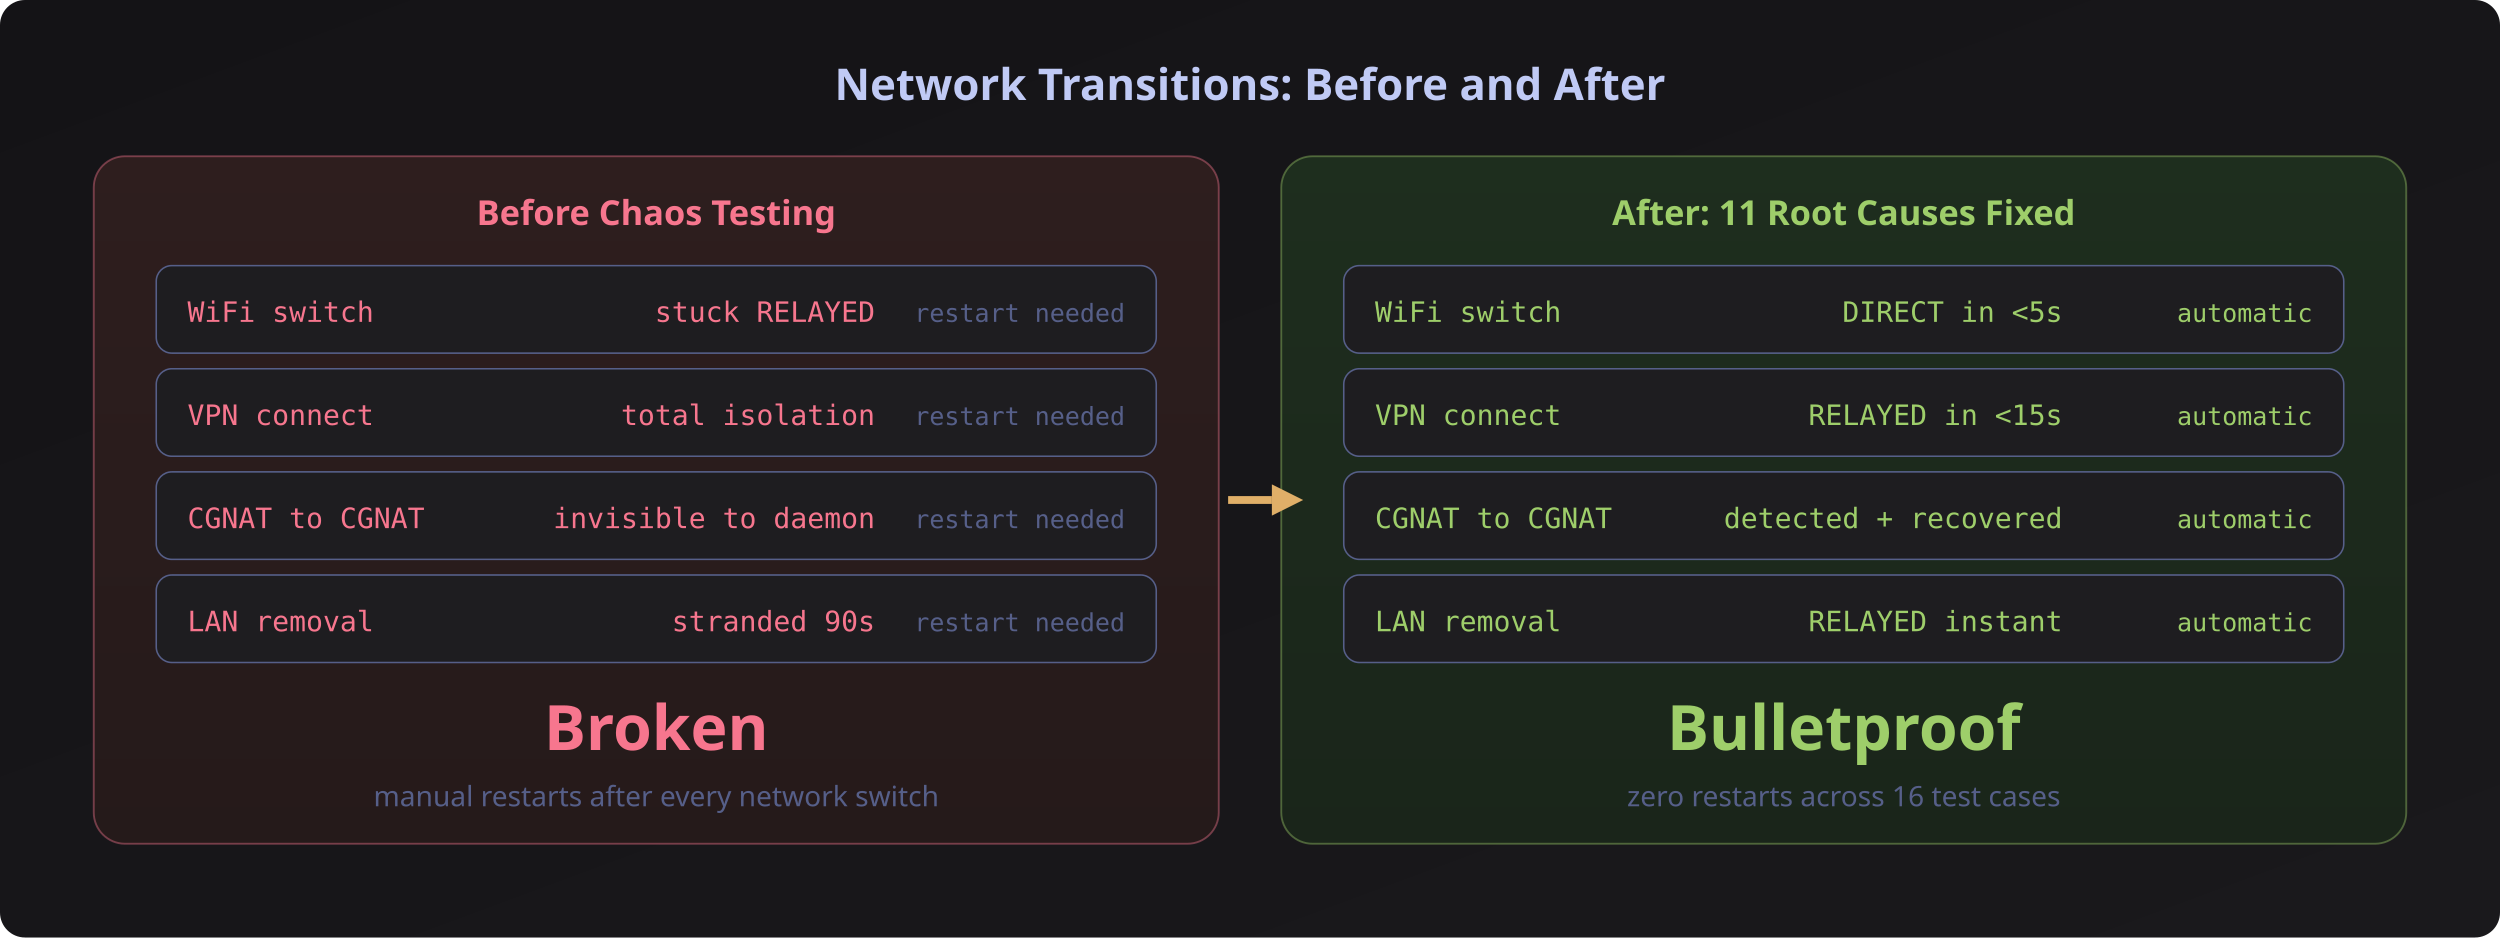
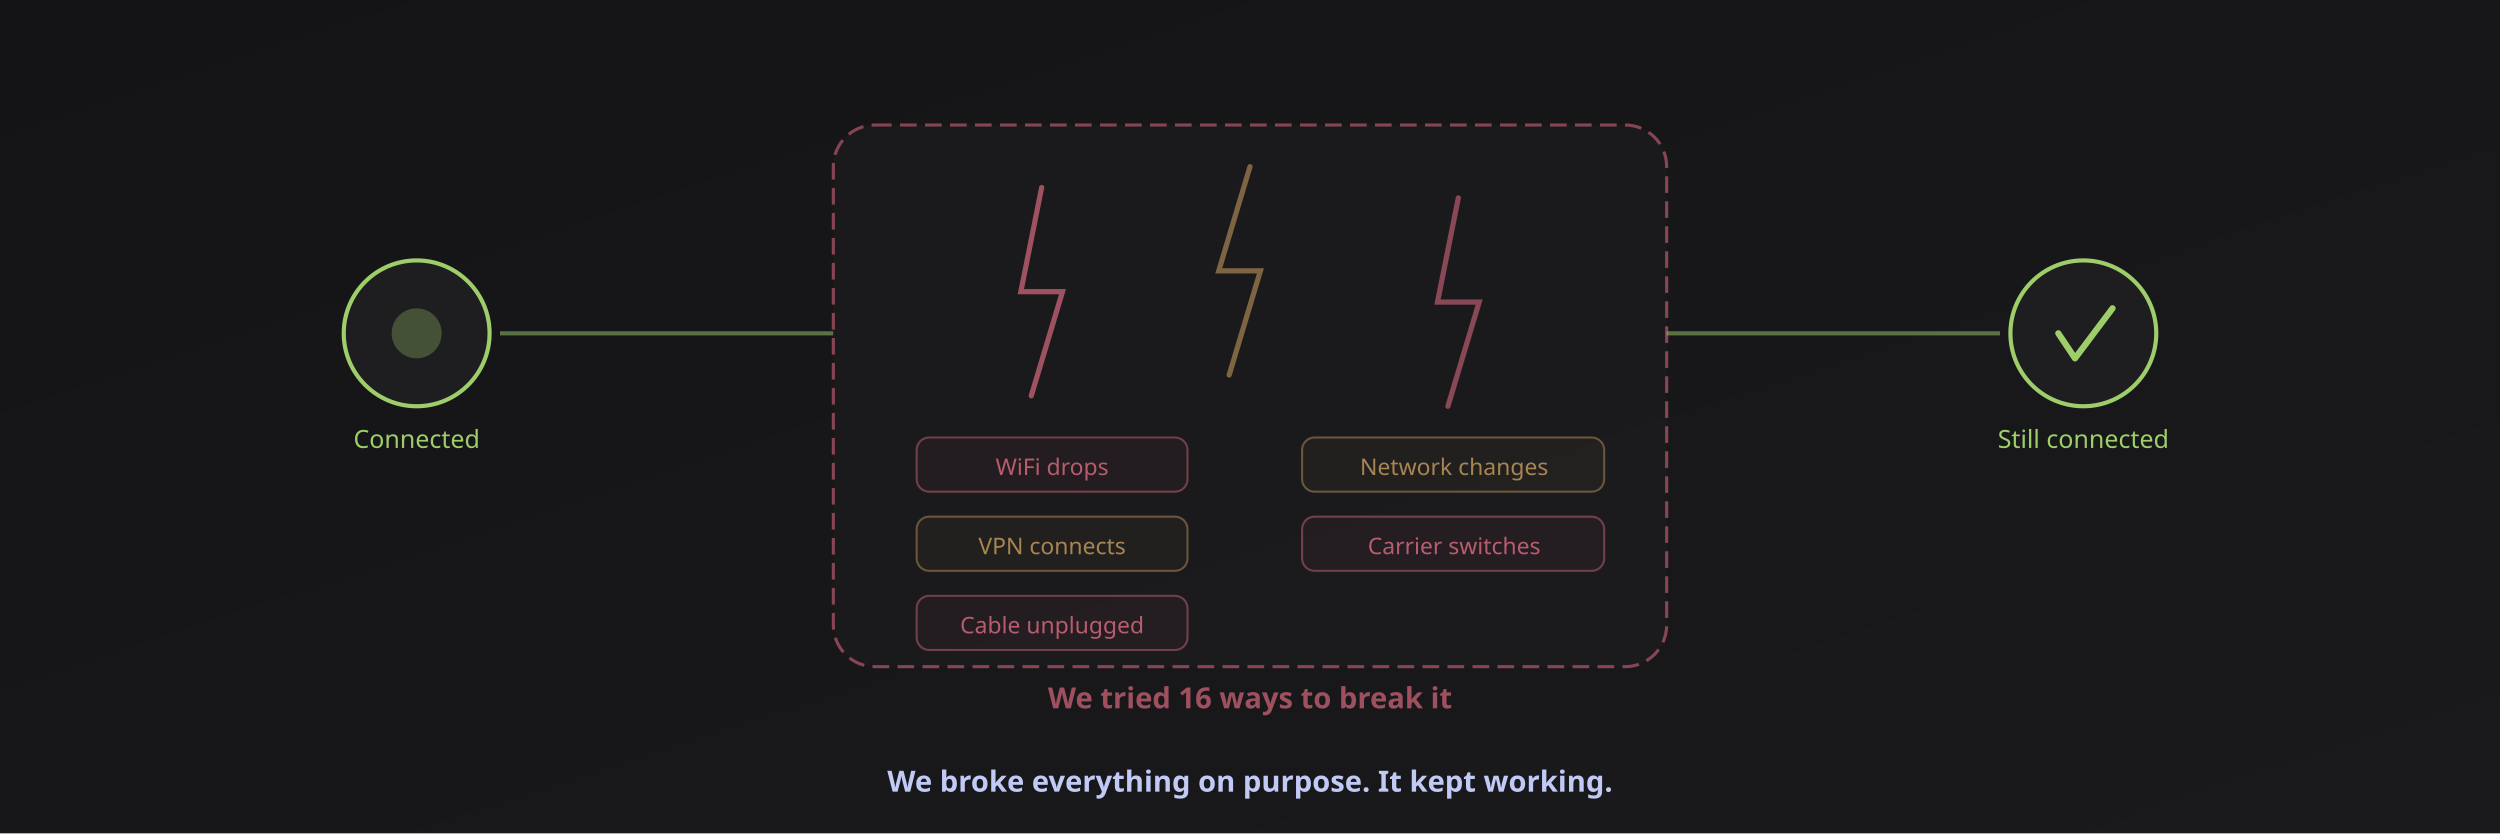
- <svg xmlns="http://www.w3.org/2000/svg" viewBox="0 0 800 300" width="800" height="300">
+ <svg xmlns="http://www.w3.org/2000/svg" viewBox="0 0 1200 400" width="1200" height="400">
  <defs>
-     <linearGradient id="bg" x1="0%" y1="0%" x2="100%" y2="100%">
+     <linearGradient id="bgCH" x1="0%" y1="0%" x2="100%" y2="100%">
      <stop offset="0%" style="stop-color:#141316" />
      <stop offset="100%" style="stop-color:#1a191c" />
    </linearGradient>
-     <linearGradient id="nodeFill" x1="0%" y1="0%" x2="0%" y2="100%">
-       <stop offset="0%" style="stop-color:#2c2a2e" />
-       <stop offset="100%" style="stop-color:#1e1d20" />
-     </linearGradient>
-     <linearGradient id="goodFill" x1="0%" y1="0%" x2="0%" y2="100%">
-       <stop offset="0%" style="stop-color:#1e2e1e" />
-       <stop offset="100%" style="stop-color:#1a251a" />
-     </linearGradient>
-     <linearGradient id="badFill" x1="0%" y1="0%" x2="0%" y2="100%">
-       <stop offset="0%" style="stop-color:#2e1e1e" />
-       <stop offset="100%" style="stop-color:#251a1a" />
-     </linearGradient>
  </defs>
-   <rect width="800" height="300" fill="url(#bg)" rx="8" />
-   <text x="400" y="32" text-anchor="middle" font-family="system-ui, sans-serif" font-size="14" font-weight="700" fill="#c0caf5">Network Transitions: Before and After</text>
-   <rect x="30" y="50" width="360" height="220" rx="10" fill="url(#badFill)" stroke="#f7768e" stroke-width="0.6" stroke-opacity="0.4" />
-   <text x="210" y="72" text-anchor="middle" font-family="system-ui, sans-serif" font-size="11" font-weight="600" fill="#f7768e">Before Chaos Testing</text>
-   <rect x="50" y="85" width="320" height="28" rx="5" fill="#1e1d20" stroke="#565f89" stroke-width="0.5" />
-   <text x="60" y="103" font-family="SF Mono, monospace" font-size="9" fill="#f7768e">WiFi switch</text>
-   <text x="280" y="103" font-family="SF Mono, monospace" font-size="9" fill="#f7768e" text-anchor="end">stuck RELAYED</text>
-   <text x="360" y="103" font-family="SF Mono, monospace" font-size="8" fill="#565f89" text-anchor="end">restart needed</text>
-   <rect x="50" y="118" width="320" height="28" rx="5" fill="#1e1d20" stroke="#565f89" stroke-width="0.5" />
-   <text x="60" y="136" font-family="SF Mono, monospace" font-size="9" fill="#f7768e">VPN connect</text>
-   <text x="280" y="136" font-family="SF Mono, monospace" font-size="9" fill="#f7768e" text-anchor="end">total isolation</text>
-   <text x="360" y="136" font-family="SF Mono, monospace" font-size="8" fill="#565f89" text-anchor="end">restart needed</text>
-   <rect x="50" y="151" width="320" height="28" rx="5" fill="#1e1d20" stroke="#565f89" stroke-width="0.5" />
-   <text x="60" y="169" font-family="SF Mono, monospace" font-size="9" fill="#f7768e">CGNAT to CGNAT</text>
-   <text x="280" y="169" font-family="SF Mono, monospace" font-size="9" fill="#f7768e" text-anchor="end">invisible to daemon</text>
-   <text x="360" y="169" font-family="SF Mono, monospace" font-size="8" fill="#565f89" text-anchor="end">restart needed</text>
-   <rect x="50" y="184" width="320" height="28" rx="5" fill="#1e1d20" stroke="#565f89" stroke-width="0.5" />
-   <text x="60" y="202" font-family="SF Mono, monospace" font-size="9" fill="#f7768e">LAN removal</text>
-   <text x="280" y="202" font-family="SF Mono, monospace" font-size="9" fill="#f7768e" text-anchor="end">stranded 90s</text>
-   <text x="360" y="202" font-family="SF Mono, monospace" font-size="8" fill="#565f89" text-anchor="end">restart needed</text>
-   <text x="210" y="240" text-anchor="middle" font-family="system-ui, sans-serif" font-size="20" font-weight="700" fill="#f7768e">Broken</text>
-   <text x="210" y="258" text-anchor="middle" font-family="system-ui, sans-serif" font-size="9" fill="#565f89">manual restarts after every network switch</text>
-   <rect x="410" y="50" width="360" height="220" rx="10" fill="url(#goodFill)" stroke="#9ece6a" stroke-width="0.6" stroke-opacity="0.4" />
-   <text x="590" y="72" text-anchor="middle" font-family="system-ui, sans-serif" font-size="11" font-weight="600" fill="#9ece6a">After: 11 Root Causes Fixed</text>
-   <rect x="430" y="85" width="320" height="28" rx="5" fill="#1e1d20" stroke="#565f89" stroke-width="0.5" />
-   <text x="440" y="103" font-family="SF Mono, monospace" font-size="9" fill="#9ece6a">WiFi switch</text>
-   <text x="660" y="103" font-family="SF Mono, monospace" font-size="9" fill="#9ece6a" text-anchor="end">DIRECT in &lt;5s</text>
-   <text x="740" y="103" font-family="SF Mono, monospace" font-size="8" fill="#9ece6a" text-anchor="end">automatic</text>
-   <rect x="430" y="118" width="320" height="28" rx="5" fill="#1e1d20" stroke="#565f89" stroke-width="0.5" />
-   <text x="440" y="136" font-family="SF Mono, monospace" font-size="9" fill="#9ece6a">VPN connect</text>
-   <text x="660" y="136" font-family="SF Mono, monospace" font-size="9" fill="#9ece6a" text-anchor="end">RELAYED in &lt;15s</text>
-   <text x="740" y="136" font-family="SF Mono, monospace" font-size="8" fill="#9ece6a" text-anchor="end">automatic</text>
-   <rect x="430" y="151" width="320" height="28" rx="5" fill="#1e1d20" stroke="#565f89" stroke-width="0.5" />
-   <text x="440" y="169" font-family="SF Mono, monospace" font-size="9" fill="#9ece6a">CGNAT to CGNAT</text>
-   <text x="660" y="169" font-family="SF Mono, monospace" font-size="9" fill="#9ece6a" text-anchor="end">detected + recovered</text>
-   <text x="740" y="169" font-family="SF Mono, monospace" font-size="8" fill="#9ece6a" text-anchor="end">automatic</text>
-   <rect x="430" y="184" width="320" height="28" rx="5" fill="#1e1d20" stroke="#565f89" stroke-width="0.5" />
-   <text x="440" y="202" font-family="SF Mono, monospace" font-size="9" fill="#9ece6a">LAN removal</text>
-   <text x="660" y="202" font-family="SF Mono, monospace" font-size="9" fill="#9ece6a" text-anchor="end">RELAYED instant</text>
-   <text x="740" y="202" font-family="SF Mono, monospace" font-size="8" fill="#9ece6a" text-anchor="end">automatic</text>
-   <text x="590" y="240" text-anchor="middle" font-family="system-ui, sans-serif" font-size="20" font-weight="700" fill="#9ece6a">Bulletproof</text>
-   <text x="590" y="258" text-anchor="middle" font-family="system-ui, sans-serif" font-size="9" fill="#565f89">zero restarts across 16 test cases</text>
-   <line x1="393" y1="160" x2="407" y2="160" stroke="#e0af68" stroke-width="2.5" />
-   <polygon points="407,155 417,160 407,165" fill="#e0af68" />
+   <rect width="1200" height="400" fill="url(#bgCH)" />
+   <circle cx="200" cy="160" r="35" fill="#1e1d20" stroke="#9ece6a" stroke-width="2" />
+   <circle cx="200" cy="160" r="12" fill="#9ece6a" opacity="0.3" />
+   <text x="200" y="215" font-family="system-ui, sans-serif" font-size="12" fill="#9ece6a" text-anchor="middle">Connected</text>
+   <line x1="240" y1="160" x2="400" y2="160" stroke="#9ece6a" stroke-width="2" opacity="0.5" />
+   <rect x="400" y="60" width="400" height="260" rx="20" fill="#1e1d20" stroke="#f7768e" stroke-width="1.5" stroke-dasharray="8,4" opacity="0.5" />
+   <path d="M 500 90 L 490 140 L 510 140 L 495 190" fill="none" stroke="#f7768e" stroke-width="2.5" stroke-linecap="round" opacity="0.6" />
+   <path d="M 600 80 L 585 130 L 605 130 L 590 180" fill="none" stroke="#e0af68" stroke-width="2.5" stroke-linecap="round" opacity="0.5" />
+   <path d="M 700 95 L 690 145 L 710 145 L 695 195" fill="none" stroke="#f7768e" stroke-width="2.5" stroke-linecap="round" opacity="0.5" />
+   <rect x="440" y="210" width="130" height="26" rx="6" fill="#f7768e" fill-opacity="0.1" stroke="#f7768e" stroke-width="1" opacity="0.4" />
+   <text x="505" y="228" font-family="system-ui, sans-serif" font-size="11" fill="#f7768e" text-anchor="middle" opacity="0.7">WiFi drops</text>
+   <rect x="440" y="248" width="130" height="26" rx="6" fill="#e0af68" fill-opacity="0.1" stroke="#e0af68" stroke-width="1" opacity="0.4" />
+   <text x="505" y="266" font-family="system-ui, sans-serif" font-size="11" fill="#e0af68" text-anchor="middle" opacity="0.7">VPN connects</text>
+   <rect x="440" y="286" width="130" height="26" rx="6" fill="#f7768e" fill-opacity="0.1" stroke="#f7768e" stroke-width="1" opacity="0.4" />
+   <text x="505" y="304" font-family="system-ui, sans-serif" font-size="11" fill="#f7768e" text-anchor="middle" opacity="0.7">Cable unplugged</text>
+   <rect x="625" y="210" width="145" height="26" rx="6" fill="#e0af68" fill-opacity="0.1" stroke="#e0af68" stroke-width="1" opacity="0.4" />
+   <text x="698" y="228" font-family="system-ui, sans-serif" font-size="11" fill="#e0af68" text-anchor="middle" opacity="0.7">Network changes</text>
+   <rect x="625" y="248" width="145" height="26" rx="6" fill="#f7768e" fill-opacity="0.1" stroke="#f7768e" stroke-width="1" opacity="0.4" />
+   <text x="698" y="266" font-family="system-ui, sans-serif" font-size="11" fill="#f7768e" text-anchor="middle" opacity="0.7">Carrier switches</text>
+   <text x="600" y="340" font-family="system-ui, sans-serif" font-size="14" fill="#f7768e" text-anchor="middle" font-weight="600" opacity="0.6">We tried 16 ways to break it</text>
+   <line x1="800" y1="160" x2="960" y2="160" stroke="#9ece6a" stroke-width="2" opacity="0.5" />
+   <circle cx="1000" cy="160" r="35" fill="#1e1d20" stroke="#9ece6a" stroke-width="2" />
+   <polyline points="988,160 996,172 1014,148" fill="none" stroke="#9ece6a" stroke-width="3" stroke-linecap="round" stroke-linejoin="round" />
+   <text x="1000" y="215" font-family="system-ui, sans-serif" font-size="12" fill="#9ece6a" text-anchor="middle">Still connected</text>
+   <text x="600" y="380" font-family="system-ui, sans-serif" font-size="14" fill="#c0caf5" text-anchor="middle" font-weight="600">We broke everything on purpose. It kept working.</text>
</svg>
